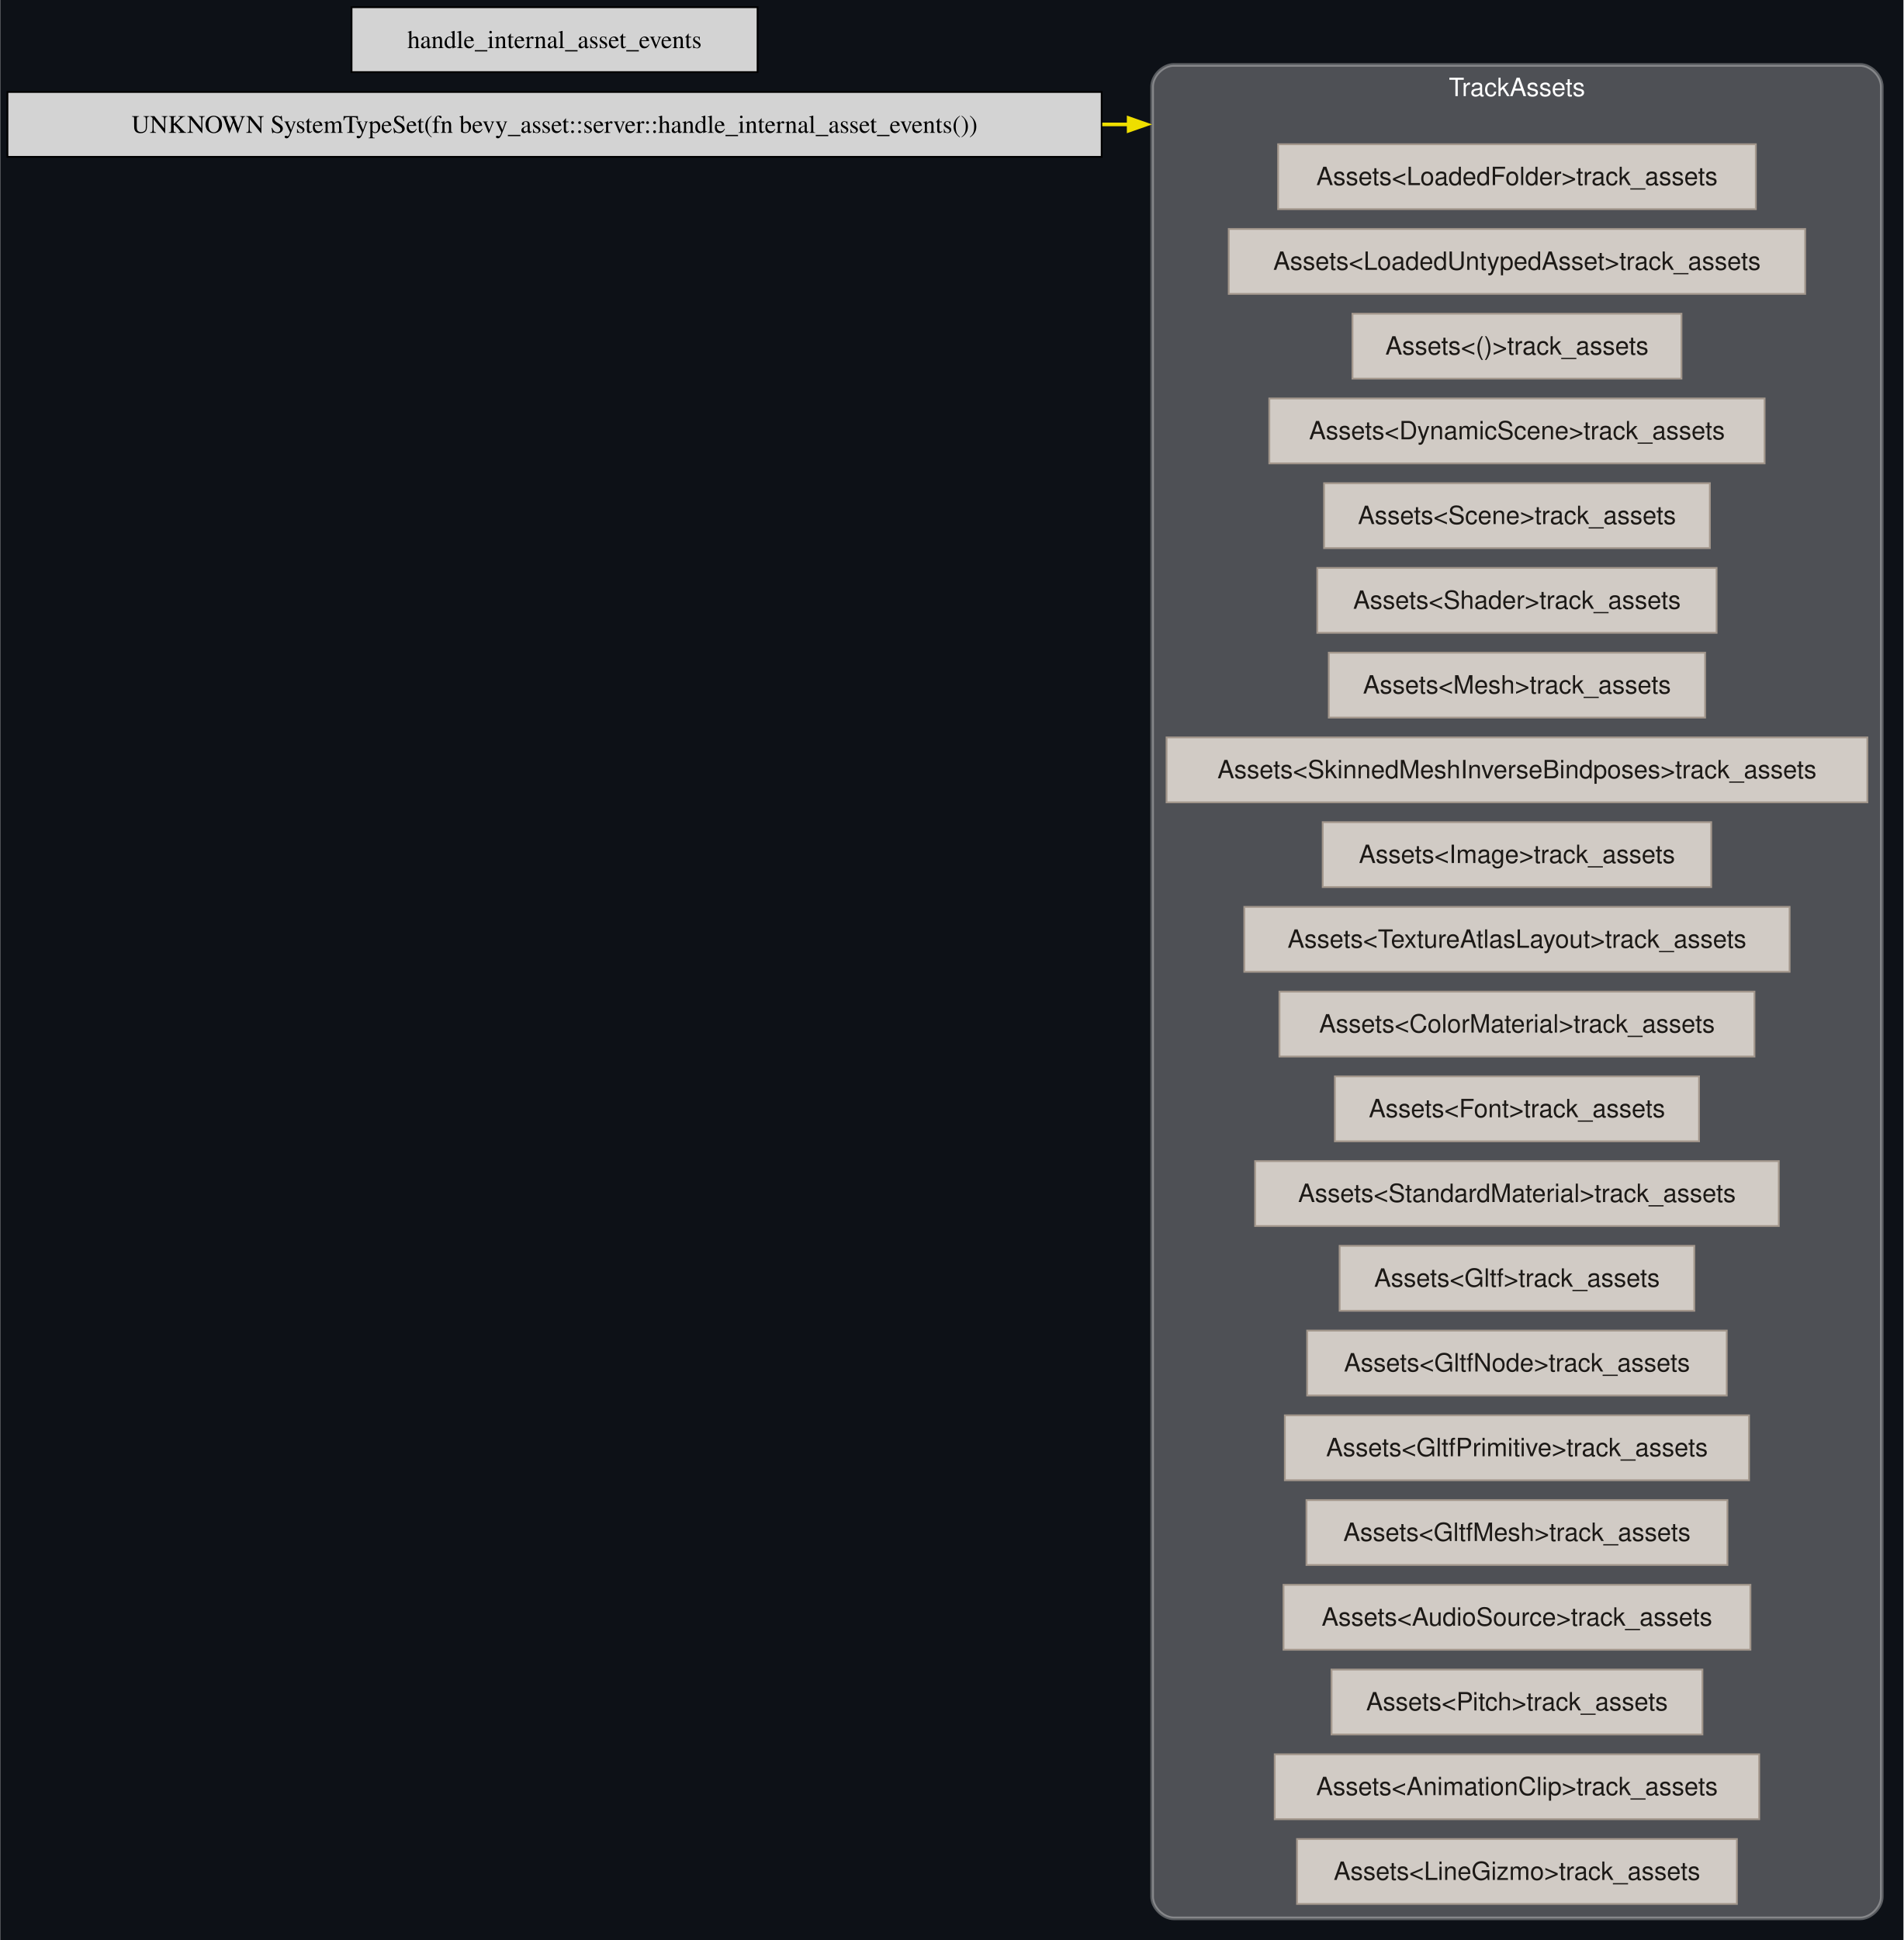
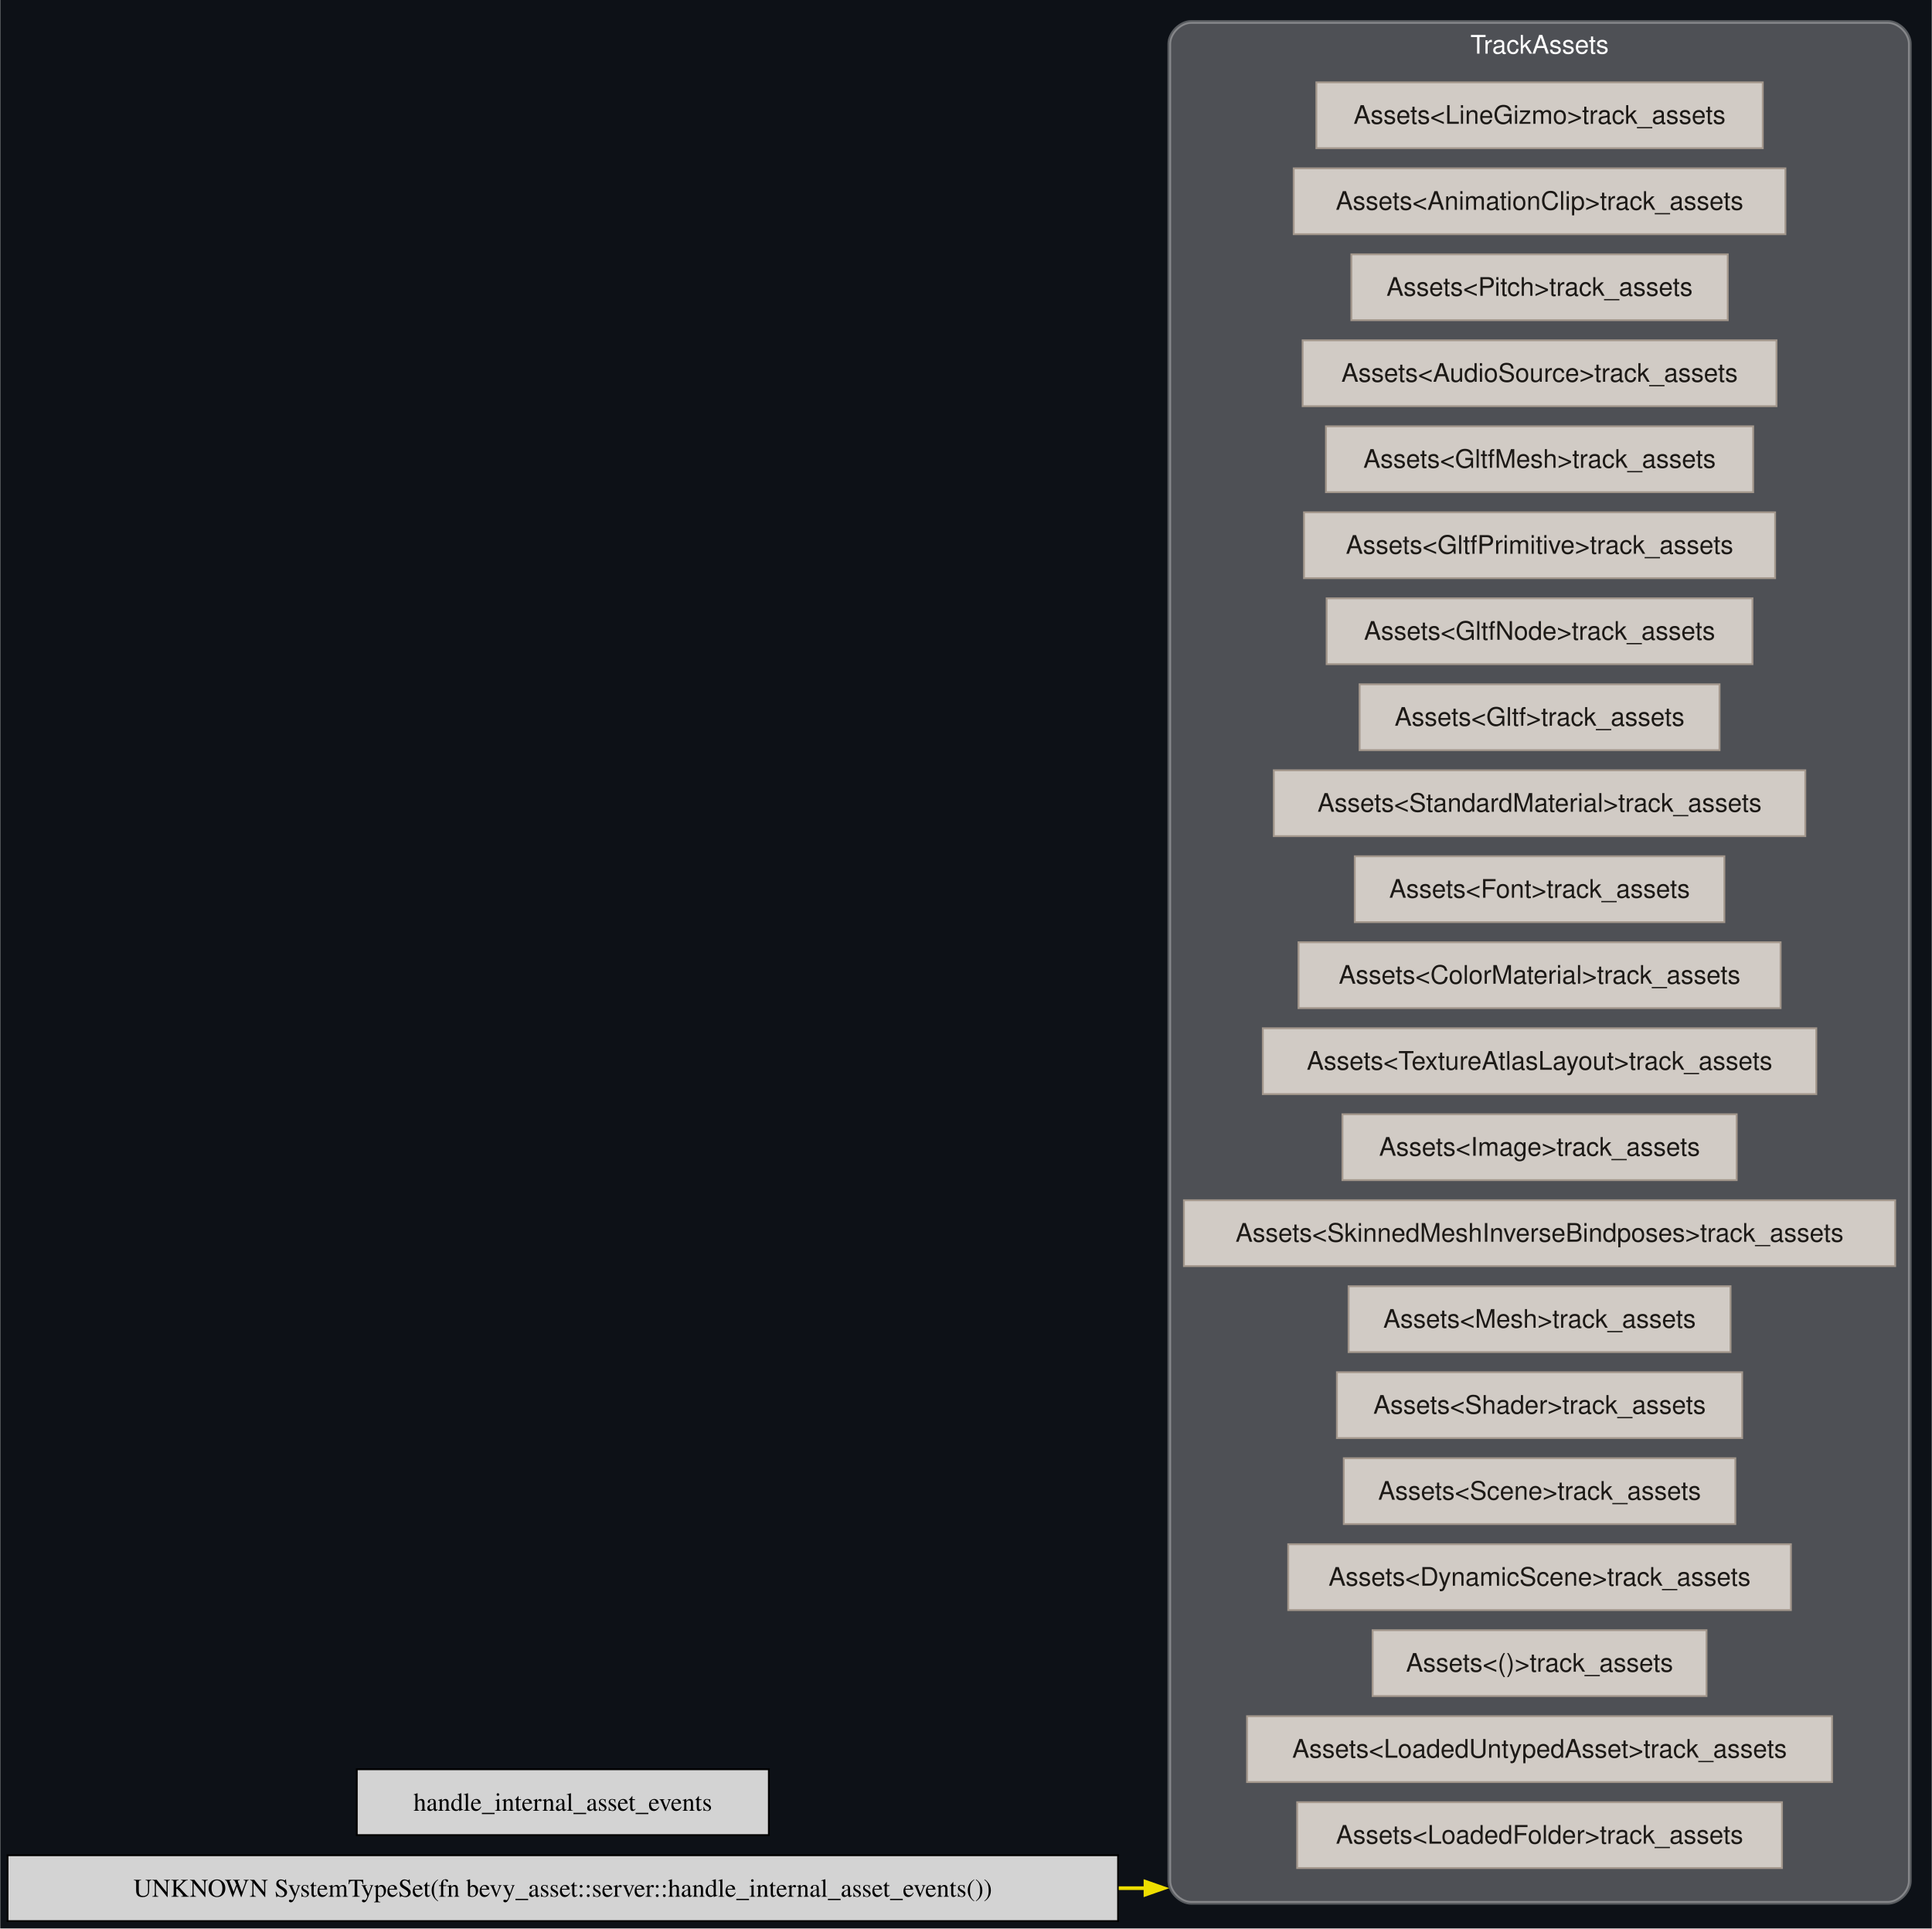
- <svg xmlns="http://www.w3.org/2000/svg" xmlns:xlink="http://www.w3.org/1999/xlink" width="1056pt" height="1076pt" viewBox="0.00 0.00 1055.75 1076.00">
-   <g id="graph0" class="graph" transform="scale(1 1) rotate(0) translate(4 1072)">
-     <polygon fill="#0d1117" stroke="none" points="-4,4 -4,-1072 1051.75,-1072 1051.75,4 -4,4" />
+ <svg xmlns="http://www.w3.org/2000/svg" xmlns:xlink="http://www.w3.org/1999/xlink" width="1056pt" height="1054pt" viewBox="0.00 0.00 1055.75 1054.00">
+   <g id="graph0" class="graph" transform="scale(1 1) rotate(0) translate(4 1050)">
+     <polygon fill="#0d1117" stroke="none" points="-4,4 -4,-1050 1051.75,-1050 1051.75,4 -4,4" />
    <g id="clust1" class="cluster">
      <g id="a_clust1">
        <a xlink:title="TrackAssets">
-           <path fill="#ffffff" fill-opacity="0.267" stroke="#ffffff" stroke-width="2" stroke-opacity="0.314" d="M647,-8C647,-8 1027.75,-8 1027.75,-8 1033.75,-8 1039.75,-14 1039.75,-20 1039.75,-20 1039.75,-1024 1039.75,-1024 1039.75,-1030 1033.75,-1036 1027.75,-1036 1027.75,-1036 647,-1036 647,-1036 641,-1036 635,-1030 635,-1024 635,-1024 635,-20 635,-20 635,-14 641,-8 647,-8" />
-           <text text-anchor="middle" x="837.38" y="-1018.7" font-family="Helvetica,sans-Serif" font-size="14.00" fill="#ffffff">TrackAssets</text>
+           <path fill="#ffffff" fill-opacity="0.267" stroke="#ffffff" stroke-width="2" stroke-opacity="0.314" d="M647,-10C647,-10 1027.75,-10 1027.75,-10 1033.75,-10 1039.75,-16 1039.75,-22 1039.75,-22 1039.75,-1026 1039.75,-1026 1039.75,-1032 1033.75,-1038 1027.75,-1038 1027.75,-1038 647,-1038 647,-1038 641,-1038 635,-1032 635,-1026 635,-1026 635,-22 635,-22 635,-16 641,-10 647,-10" />
+           <text text-anchor="middle" x="837.38" y="-1020.7" font-family="Helvetica,sans-Serif" font-size="14.00" fill="#ffffff">TrackAssets</text>
        </a>
      </g>
    </g>
    <g id="node2" class="node">
      <g id="a_node2">
        <a xlink:title="bevy_asset::assets::Assets&lt;bevy_asset::folder::LoadedFolder&gt;::track_assets">
-           <polygon fill="#d1cbc5" stroke="#a3978c" points="969.88,-992 704.88,-992 704.88,-956 969.88,-956 969.88,-992" />
-           <text text-anchor="middle" x="837.38" y="-969.33" font-family="Helvetica,sans-Serif" font-size="14.00" fill="#1c1916">Assets&lt;LoadedFolder&gt;track_assets</text>
+           <polygon fill="#d1cbc5" stroke="#a3978c" points="969.88,-65 704.88,-65 704.88,-29 969.88,-29 969.88,-65" />
+           <text text-anchor="middle" x="837.38" y="-42.33" font-family="Helvetica,sans-Serif" font-size="14.00" fill="#1c1916">Assets&lt;LoadedFolder&gt;track_assets</text>
        </a>
      </g>
    </g>
    <g id="node3" class="node">
      <g id="a_node3">
        <a xlink:title="bevy_asset::assets::Assets&lt;bevy_asset::assets::LoadedUntypedAsset&gt;::track_assets">
-           <polygon fill="#d1cbc5" stroke="#a3978c" points="997.25,-945 677.5,-945 677.5,-909 997.25,-909 997.25,-945" />
-           <text text-anchor="middle" x="837.38" y="-922.33" font-family="Helvetica,sans-Serif" font-size="14.00" fill="#1c1916">Assets&lt;LoadedUntypedAsset&gt;track_assets</text>
+           <polygon fill="#d1cbc5" stroke="#a3978c" points="997.25,-112 677.5,-112 677.5,-76 997.25,-76 997.25,-112" />
+           <text text-anchor="middle" x="837.38" y="-89.33" font-family="Helvetica,sans-Serif" font-size="14.00" fill="#1c1916">Assets&lt;LoadedUntypedAsset&gt;track_assets</text>
        </a>
      </g>
    </g>
    <g id="node4" class="node">
      <g id="a_node4">
        <a xlink:title="bevy_asset::assets::Assets&lt;()&gt;::track_assets">
-           <polygon fill="#d1cbc5" stroke="#a3978c" points="928.62,-898 746.12,-898 746.12,-862 928.62,-862 928.62,-898" />
-           <text text-anchor="middle" x="837.38" y="-875.33" font-family="Helvetica,sans-Serif" font-size="14.00" fill="#1c1916">Assets&lt;()&gt;track_assets</text>
+           <polygon fill="#d1cbc5" stroke="#a3978c" points="928.62,-159 746.12,-159 746.12,-123 928.62,-123 928.62,-159" />
+           <text text-anchor="middle" x="837.38" y="-136.32" font-family="Helvetica,sans-Serif" font-size="14.00" fill="#1c1916">Assets&lt;()&gt;track_assets</text>
        </a>
      </g>
    </g>
    <g id="node5" class="node">
      <g id="a_node5">
        <a xlink:title="bevy_asset::assets::Assets&lt;bevy_scene::dynamic_scene::DynamicScene&gt;::track_assets">
-           <polygon fill="#d1cbc5" stroke="#a3978c" points="974.75,-851 700,-851 700,-815 974.75,-815 974.75,-851" />
-           <text text-anchor="middle" x="837.38" y="-828.33" font-family="Helvetica,sans-Serif" font-size="14.00" fill="#1c1916">Assets&lt;DynamicScene&gt;track_assets</text>
+           <polygon fill="#d1cbc5" stroke="#a3978c" points="974.75,-206 700,-206 700,-170 974.75,-170 974.75,-206" />
+           <text text-anchor="middle" x="837.38" y="-183.32" font-family="Helvetica,sans-Serif" font-size="14.00" fill="#1c1916">Assets&lt;DynamicScene&gt;track_assets</text>
        </a>
      </g>
    </g>
    <g id="node6" class="node">
      <g id="a_node6">
        <a xlink:title="bevy_asset::assets::Assets&lt;bevy_scene::scene::Scene&gt;::track_assets">
-           <polygon fill="#d1cbc5" stroke="#a3978c" points="944.38,-804 730.38,-804 730.38,-768 944.38,-768 944.38,-804" />
-           <text text-anchor="middle" x="837.38" y="-781.33" font-family="Helvetica,sans-Serif" font-size="14.00" fill="#1c1916">Assets&lt;Scene&gt;track_assets</text>
+           <polygon fill="#d1cbc5" stroke="#a3978c" points="944.38,-253 730.38,-253 730.38,-217 944.38,-217 944.38,-253" />
+           <text text-anchor="middle" x="837.38" y="-230.32" font-family="Helvetica,sans-Serif" font-size="14.00" fill="#1c1916">Assets&lt;Scene&gt;track_assets</text>
        </a>
      </g>
    </g>
    <g id="node7" class="node">
      <g id="a_node7">
        <a xlink:title="bevy_asset::assets::Assets&lt;bevy_render::render_resource::shader::Shader&gt;::track_assets">
-           <polygon fill="#d1cbc5" stroke="#a3978c" points="948.12,-757 726.62,-757 726.62,-721 948.12,-721 948.12,-757" />
-           <text text-anchor="middle" x="837.38" y="-734.33" font-family="Helvetica,sans-Serif" font-size="14.00" fill="#1c1916">Assets&lt;Shader&gt;track_assets</text>
+           <polygon fill="#d1cbc5" stroke="#a3978c" points="948.12,-300 726.62,-300 726.62,-264 948.12,-264 948.12,-300" />
+           <text text-anchor="middle" x="837.38" y="-277.32" font-family="Helvetica,sans-Serif" font-size="14.00" fill="#1c1916">Assets&lt;Shader&gt;track_assets</text>
        </a>
      </g>
    </g>
    <g id="node8" class="node">
      <g id="a_node8">
        <a xlink:title="bevy_asset::assets::Assets&lt;bevy_render::mesh::mesh::Mesh&gt;::track_assets">
-           <polygon fill="#d1cbc5" stroke="#a3978c" points="941.75,-710 733,-710 733,-674 941.75,-674 941.75,-710" />
-           <text text-anchor="middle" x="837.38" y="-687.33" font-family="Helvetica,sans-Serif" font-size="14.00" fill="#1c1916">Assets&lt;Mesh&gt;track_assets</text>
+           <polygon fill="#d1cbc5" stroke="#a3978c" points="941.75,-347 733,-347 733,-311 941.75,-311 941.75,-347" />
+           <text text-anchor="middle" x="837.38" y="-324.32" font-family="Helvetica,sans-Serif" font-size="14.00" fill="#1c1916">Assets&lt;Mesh&gt;track_assets</text>
        </a>
      </g>
    </g>
    <g id="node9" class="node">
      <g id="a_node9">
        <a xlink:title="bevy_asset::assets::Assets&lt;bevy_render::mesh::mesh::skinning::SkinnedMeshInverseBindposes&gt;::track_assets">
-           <polygon fill="#d1cbc5" stroke="#a3978c" points="1031.75,-663 643,-663 643,-627 1031.75,-627 1031.75,-663" />
-           <text text-anchor="middle" x="837.38" y="-640.33" font-family="Helvetica,sans-Serif" font-size="14.00" fill="#1c1916">Assets&lt;SkinnedMeshInverseBindposes&gt;track_assets</text>
+           <polygon fill="#d1cbc5" stroke="#a3978c" points="1031.75,-394 643,-394 643,-358 1031.75,-358 1031.75,-394" />
+           <text text-anchor="middle" x="837.38" y="-371.32" font-family="Helvetica,sans-Serif" font-size="14.00" fill="#1c1916">Assets&lt;SkinnedMeshInverseBindposes&gt;track_assets</text>
        </a>
      </g>
    </g>
    <g id="node10" class="node">
      <g id="a_node10">
        <a xlink:title="bevy_asset::assets::Assets&lt;bevy_render::texture::image::Image&gt;::track_assets">
-           <polygon fill="#d1cbc5" stroke="#a3978c" points="945.12,-616 729.62,-616 729.62,-580 945.12,-580 945.12,-616" />
-           <text text-anchor="middle" x="837.38" y="-593.33" font-family="Helvetica,sans-Serif" font-size="14.00" fill="#1c1916">Assets&lt;Image&gt;track_assets</text>
+           <polygon fill="#d1cbc5" stroke="#a3978c" points="945.12,-441 729.62,-441 729.62,-405 945.12,-405 945.12,-441" />
+           <text text-anchor="middle" x="837.38" y="-418.32" font-family="Helvetica,sans-Serif" font-size="14.00" fill="#1c1916">Assets&lt;Image&gt;track_assets</text>
        </a>
      </g>
    </g>
    <g id="node11" class="node">
      <g id="a_node11">
        <a xlink:title="bevy_asset::assets::Assets&lt;bevy_sprite::texture_atlas::TextureAtlasLayout&gt;::track_assets">
-           <polygon fill="#d1cbc5" stroke="#a3978c" points="988.62,-569 686.12,-569 686.12,-533 988.62,-533 988.62,-569" />
-           <text text-anchor="middle" x="837.38" y="-546.33" font-family="Helvetica,sans-Serif" font-size="14.00" fill="#1c1916">Assets&lt;TextureAtlasLayout&gt;track_assets</text>
+           <polygon fill="#d1cbc5" stroke="#a3978c" points="988.62,-488 686.12,-488 686.12,-452 988.62,-452 988.62,-488" />
+           <text text-anchor="middle" x="837.38" y="-465.32" font-family="Helvetica,sans-Serif" font-size="14.00" fill="#1c1916">Assets&lt;TextureAtlasLayout&gt;track_assets</text>
        </a>
      </g>
    </g>
    <g id="node12" class="node">
      <g id="a_node12">
        <a xlink:title="bevy_asset::assets::Assets&lt;bevy_sprite::mesh2d::color_material::ColorMaterial&gt;::track_assets">
-           <polygon fill="#d1cbc5" stroke="#a3978c" points="969.12,-522 705.62,-522 705.62,-486 969.12,-486 969.12,-522" />
-           <text text-anchor="middle" x="837.38" y="-499.32" font-family="Helvetica,sans-Serif" font-size="14.00" fill="#1c1916">Assets&lt;ColorMaterial&gt;track_assets</text>
+           <polygon fill="#d1cbc5" stroke="#a3978c" points="969.12,-535 705.62,-535 705.62,-499 969.12,-499 969.12,-535" />
+           <text text-anchor="middle" x="837.38" y="-512.33" font-family="Helvetica,sans-Serif" font-size="14.00" fill="#1c1916">Assets&lt;ColorMaterial&gt;track_assets</text>
        </a>
      </g>
    </g>
    <g id="node13" class="node">
      <g id="a_node13">
        <a xlink:title="bevy_asset::assets::Assets&lt;bevy_text::font::Font&gt;::track_assets">
-           <polygon fill="#d1cbc5" stroke="#a3978c" points="938.38,-475 736.38,-475 736.38,-439 938.38,-439 938.38,-475" />
-           <text text-anchor="middle" x="837.38" y="-452.32" font-family="Helvetica,sans-Serif" font-size="14.00" fill="#1c1916">Assets&lt;Font&gt;track_assets</text>
+           <polygon fill="#d1cbc5" stroke="#a3978c" points="938.38,-582 736.38,-582 736.38,-546 938.38,-546 938.38,-582" />
+           <text text-anchor="middle" x="837.38" y="-559.33" font-family="Helvetica,sans-Serif" font-size="14.00" fill="#1c1916">Assets&lt;Font&gt;track_assets</text>
        </a>
      </g>
    </g>
    <g id="node14" class="node">
      <g id="a_node14">
        <a xlink:title="bevy_asset::assets::Assets&lt;bevy_pbr::pbr_material::StandardMaterial&gt;::track_assets">
-           <polygon fill="#d1cbc5" stroke="#a3978c" points="982.62,-428 692.12,-428 692.12,-392 982.62,-392 982.62,-428" />
-           <text text-anchor="middle" x="837.38" y="-405.32" font-family="Helvetica,sans-Serif" font-size="14.00" fill="#1c1916">Assets&lt;StandardMaterial&gt;track_assets</text>
+           <polygon fill="#d1cbc5" stroke="#a3978c" points="982.62,-629 692.12,-629 692.12,-593 982.62,-593 982.62,-629" />
+           <text text-anchor="middle" x="837.38" y="-606.33" font-family="Helvetica,sans-Serif" font-size="14.00" fill="#1c1916">Assets&lt;StandardMaterial&gt;track_assets</text>
        </a>
      </g>
    </g>
    <g id="node15" class="node">
      <g id="a_node15">
        <a xlink:title="bevy_asset::assets::Assets&lt;bevy_gltf::Gltf&gt;::track_assets">
-           <polygon fill="#d1cbc5" stroke="#a3978c" points="935.75,-381 739,-381 739,-345 935.75,-345 935.75,-381" />
-           <text text-anchor="middle" x="837.38" y="-358.32" font-family="Helvetica,sans-Serif" font-size="14.00" fill="#1c1916">Assets&lt;Gltf&gt;track_assets</text>
+           <polygon fill="#d1cbc5" stroke="#a3978c" points="935.75,-676 739,-676 739,-640 935.75,-640 935.75,-676" />
+           <text text-anchor="middle" x="837.38" y="-653.33" font-family="Helvetica,sans-Serif" font-size="14.00" fill="#1c1916">Assets&lt;Gltf&gt;track_assets</text>
        </a>
      </g>
    </g>
    <g id="node16" class="node">
      <g id="a_node16">
        <a xlink:title="bevy_asset::assets::Assets&lt;bevy_gltf::GltfNode&gt;::track_assets">
-           <polygon fill="#d1cbc5" stroke="#a3978c" points="953.75,-334 721,-334 721,-298 953.75,-298 953.75,-334" />
-           <text text-anchor="middle" x="837.38" y="-311.32" font-family="Helvetica,sans-Serif" font-size="14.00" fill="#1c1916">Assets&lt;GltfNode&gt;track_assets</text>
+           <polygon fill="#d1cbc5" stroke="#a3978c" points="953.75,-723 721,-723 721,-687 953.75,-687 953.75,-723" />
+           <text text-anchor="middle" x="837.38" y="-700.33" font-family="Helvetica,sans-Serif" font-size="14.00" fill="#1c1916">Assets&lt;GltfNode&gt;track_assets</text>
        </a>
      </g>
    </g>
    <g id="node17" class="node">
      <g id="a_node17">
        <a xlink:title="bevy_asset::assets::Assets&lt;bevy_gltf::GltfPrimitive&gt;::track_assets">
-           <polygon fill="#d1cbc5" stroke="#a3978c" points="966.12,-287 708.62,-287 708.62,-251 966.12,-251 966.12,-287" />
-           <text text-anchor="middle" x="837.38" y="-264.32" font-family="Helvetica,sans-Serif" font-size="14.00" fill="#1c1916">Assets&lt;GltfPrimitive&gt;track_assets</text>
+           <polygon fill="#d1cbc5" stroke="#a3978c" points="966.12,-770 708.62,-770 708.62,-734 966.12,-734 966.12,-770" />
+           <text text-anchor="middle" x="837.38" y="-747.33" font-family="Helvetica,sans-Serif" font-size="14.00" fill="#1c1916">Assets&lt;GltfPrimitive&gt;track_assets</text>
        </a>
      </g>
    </g>
    <g id="node18" class="node">
      <g id="a_node18">
        <a xlink:title="bevy_asset::assets::Assets&lt;bevy_gltf::GltfMesh&gt;::track_assets">
-           <polygon fill="#d1cbc5" stroke="#a3978c" points="954.12,-240 720.62,-240 720.62,-204 954.12,-204 954.12,-240" />
-           <text text-anchor="middle" x="837.38" y="-217.32" font-family="Helvetica,sans-Serif" font-size="14.00" fill="#1c1916">Assets&lt;GltfMesh&gt;track_assets</text>
+           <polygon fill="#d1cbc5" stroke="#a3978c" points="954.12,-817 720.62,-817 720.62,-781 954.12,-781 954.12,-817" />
+           <text text-anchor="middle" x="837.38" y="-794.33" font-family="Helvetica,sans-Serif" font-size="14.00" fill="#1c1916">Assets&lt;GltfMesh&gt;track_assets</text>
        </a>
      </g>
    </g>
    <g id="node19" class="node">
      <g id="a_node19">
        <a xlink:title="bevy_asset::assets::Assets&lt;bevy_audio::audio_source::AudioSource&gt;::track_assets">
-           <polygon fill="#d1cbc5" stroke="#a3978c" points="966.88,-193 707.88,-193 707.88,-157 966.88,-157 966.88,-193" />
-           <text text-anchor="middle" x="837.38" y="-170.32" font-family="Helvetica,sans-Serif" font-size="14.00" fill="#1c1916">Assets&lt;AudioSource&gt;track_assets</text>
+           <polygon fill="#d1cbc5" stroke="#a3978c" points="966.88,-864 707.88,-864 707.88,-828 966.88,-828 966.88,-864" />
+           <text text-anchor="middle" x="837.38" y="-841.33" font-family="Helvetica,sans-Serif" font-size="14.00" fill="#1c1916">Assets&lt;AudioSource&gt;track_assets</text>
        </a>
      </g>
    </g>
    <g id="node20" class="node">
      <g id="a_node20">
        <a xlink:title="bevy_asset::assets::Assets&lt;bevy_audio::pitch::Pitch&gt;::track_assets">
-           <polygon fill="#d1cbc5" stroke="#a3978c" points="940.25,-146 734.5,-146 734.5,-110 940.25,-110 940.25,-146" />
-           <text text-anchor="middle" x="837.38" y="-123.33" font-family="Helvetica,sans-Serif" font-size="14.00" fill="#1c1916">Assets&lt;Pitch&gt;track_assets</text>
+           <polygon fill="#d1cbc5" stroke="#a3978c" points="940.25,-911 734.5,-911 734.5,-875 940.25,-875 940.25,-911" />
+           <text text-anchor="middle" x="837.38" y="-888.33" font-family="Helvetica,sans-Serif" font-size="14.00" fill="#1c1916">Assets&lt;Pitch&gt;track_assets</text>
        </a>
      </g>
    </g>
    <g id="node21" class="node">
      <g id="a_node21">
        <a xlink:title="bevy_asset::assets::Assets&lt;bevy_animation::AnimationClip&gt;::track_assets">
-           <polygon fill="#d1cbc5" stroke="#a3978c" points="971.75,-99 703,-99 703,-63 971.75,-63 971.75,-99" />
-           <text text-anchor="middle" x="837.38" y="-76.33" font-family="Helvetica,sans-Serif" font-size="14.00" fill="#1c1916">Assets&lt;AnimationClip&gt;track_assets</text>
+           <polygon fill="#d1cbc5" stroke="#a3978c" points="971.75,-958 703,-958 703,-922 971.75,-922 971.75,-958" />
+           <text text-anchor="middle" x="837.38" y="-935.33" font-family="Helvetica,sans-Serif" font-size="14.00" fill="#1c1916">Assets&lt;AnimationClip&gt;track_assets</text>
        </a>
      </g>
    </g>
    <g id="node22" class="node">
      <g id="a_node22">
        <a xlink:title="bevy_asset::assets::Assets&lt;bevy_gizmos::LineGizmo&gt;::track_assets">
-           <polygon fill="#d1cbc5" stroke="#a3978c" points="959.38,-52 715.38,-52 715.38,-16 959.38,-16 959.38,-52" />
-           <text text-anchor="middle" x="837.38" y="-29.32" font-family="Helvetica,sans-Serif" font-size="14.00" fill="#1c1916">Assets&lt;LineGizmo&gt;track_assets</text>
+           <polygon fill="#d1cbc5" stroke="#a3978c" points="959.38,-1005 715.38,-1005 715.38,-969 959.38,-969 959.38,-1005" />
+           <text text-anchor="middle" x="837.38" y="-982.33" font-family="Helvetica,sans-Serif" font-size="14.00" fill="#1c1916">Assets&lt;LineGizmo&gt;track_assets</text>
        </a>
      </g>
    </g>
    <g id="node23" class="node">
      <g id="a_node23">
        <a xlink:title="bevy_asset::server::handle_internal_asset_events">
-           <polygon fill="lightgrey" stroke="black" points="416.12,-1068 190.88,-1068 190.88,-1032 416.12,-1032 416.12,-1068" />
-           <text text-anchor="middle" x="303.5" y="-1045.33" font-family="Times,serif" font-size="14.00">handle_internal_asset_events</text>
+           <polygon fill="lightgrey" stroke="black" points="416.12,-83 190.88,-83 190.88,-47 416.12,-47 416.12,-83" />
+           <text text-anchor="middle" x="303.5" y="-60.33" font-family="Times,serif" font-size="14.00">handle_internal_asset_events</text>
        </a>
      </g>
    </g>
    <g id="node24" class="node">
-       <polygon fill="lightgrey" stroke="black" points="607,-1021 0,-1021 0,-985 607,-985 607,-1021" />
-       <text text-anchor="middle" x="303.5" y="-998.33" font-family="Times,serif" font-size="14.00">UNKNOWN SystemTypeSet(fn bevy_asset::server::handle_internal_asset_events())</text>
+       <polygon fill="lightgrey" stroke="black" points="607,-36 0,-36 0,0 607,0 607,-36" />
+       <text text-anchor="middle" x="303.5" y="-13.32" font-family="Times,serif" font-size="14.00">UNKNOWN SystemTypeSet(fn bevy_asset::server::handle_internal_asset_events())</text>
    </g>
    <g id="edge1" class="edge">
      <g id="a_edge1">
        <a xlink:title="SystemTypeSet(handle_internal_asset_events()) → TrackAssets">
-           <path fill="none" stroke="#eede00" stroke-width="2" d="M607.34,-1003C612.28,-1003 617.2,-1003 622.1,-1003" />
-           <polygon fill="#eede00" stroke="#eede00" stroke-width="2" points="621.97,-1006.5 631.97,-1003 621.97,-999.5 621.97,-1006.5" />
+           <path fill="none" stroke="#eede00" stroke-width="2" d="M607.34,-18C612.28,-18 617.2,-18 622.1,-18" />
+           <polygon fill="#eede00" stroke="#eede00" stroke-width="2" points="621.97,-21.5 631.97,-18 621.97,-14.5 621.97,-21.5" />
        </a>
      </g>
    </g>
  </g>
</svg>
